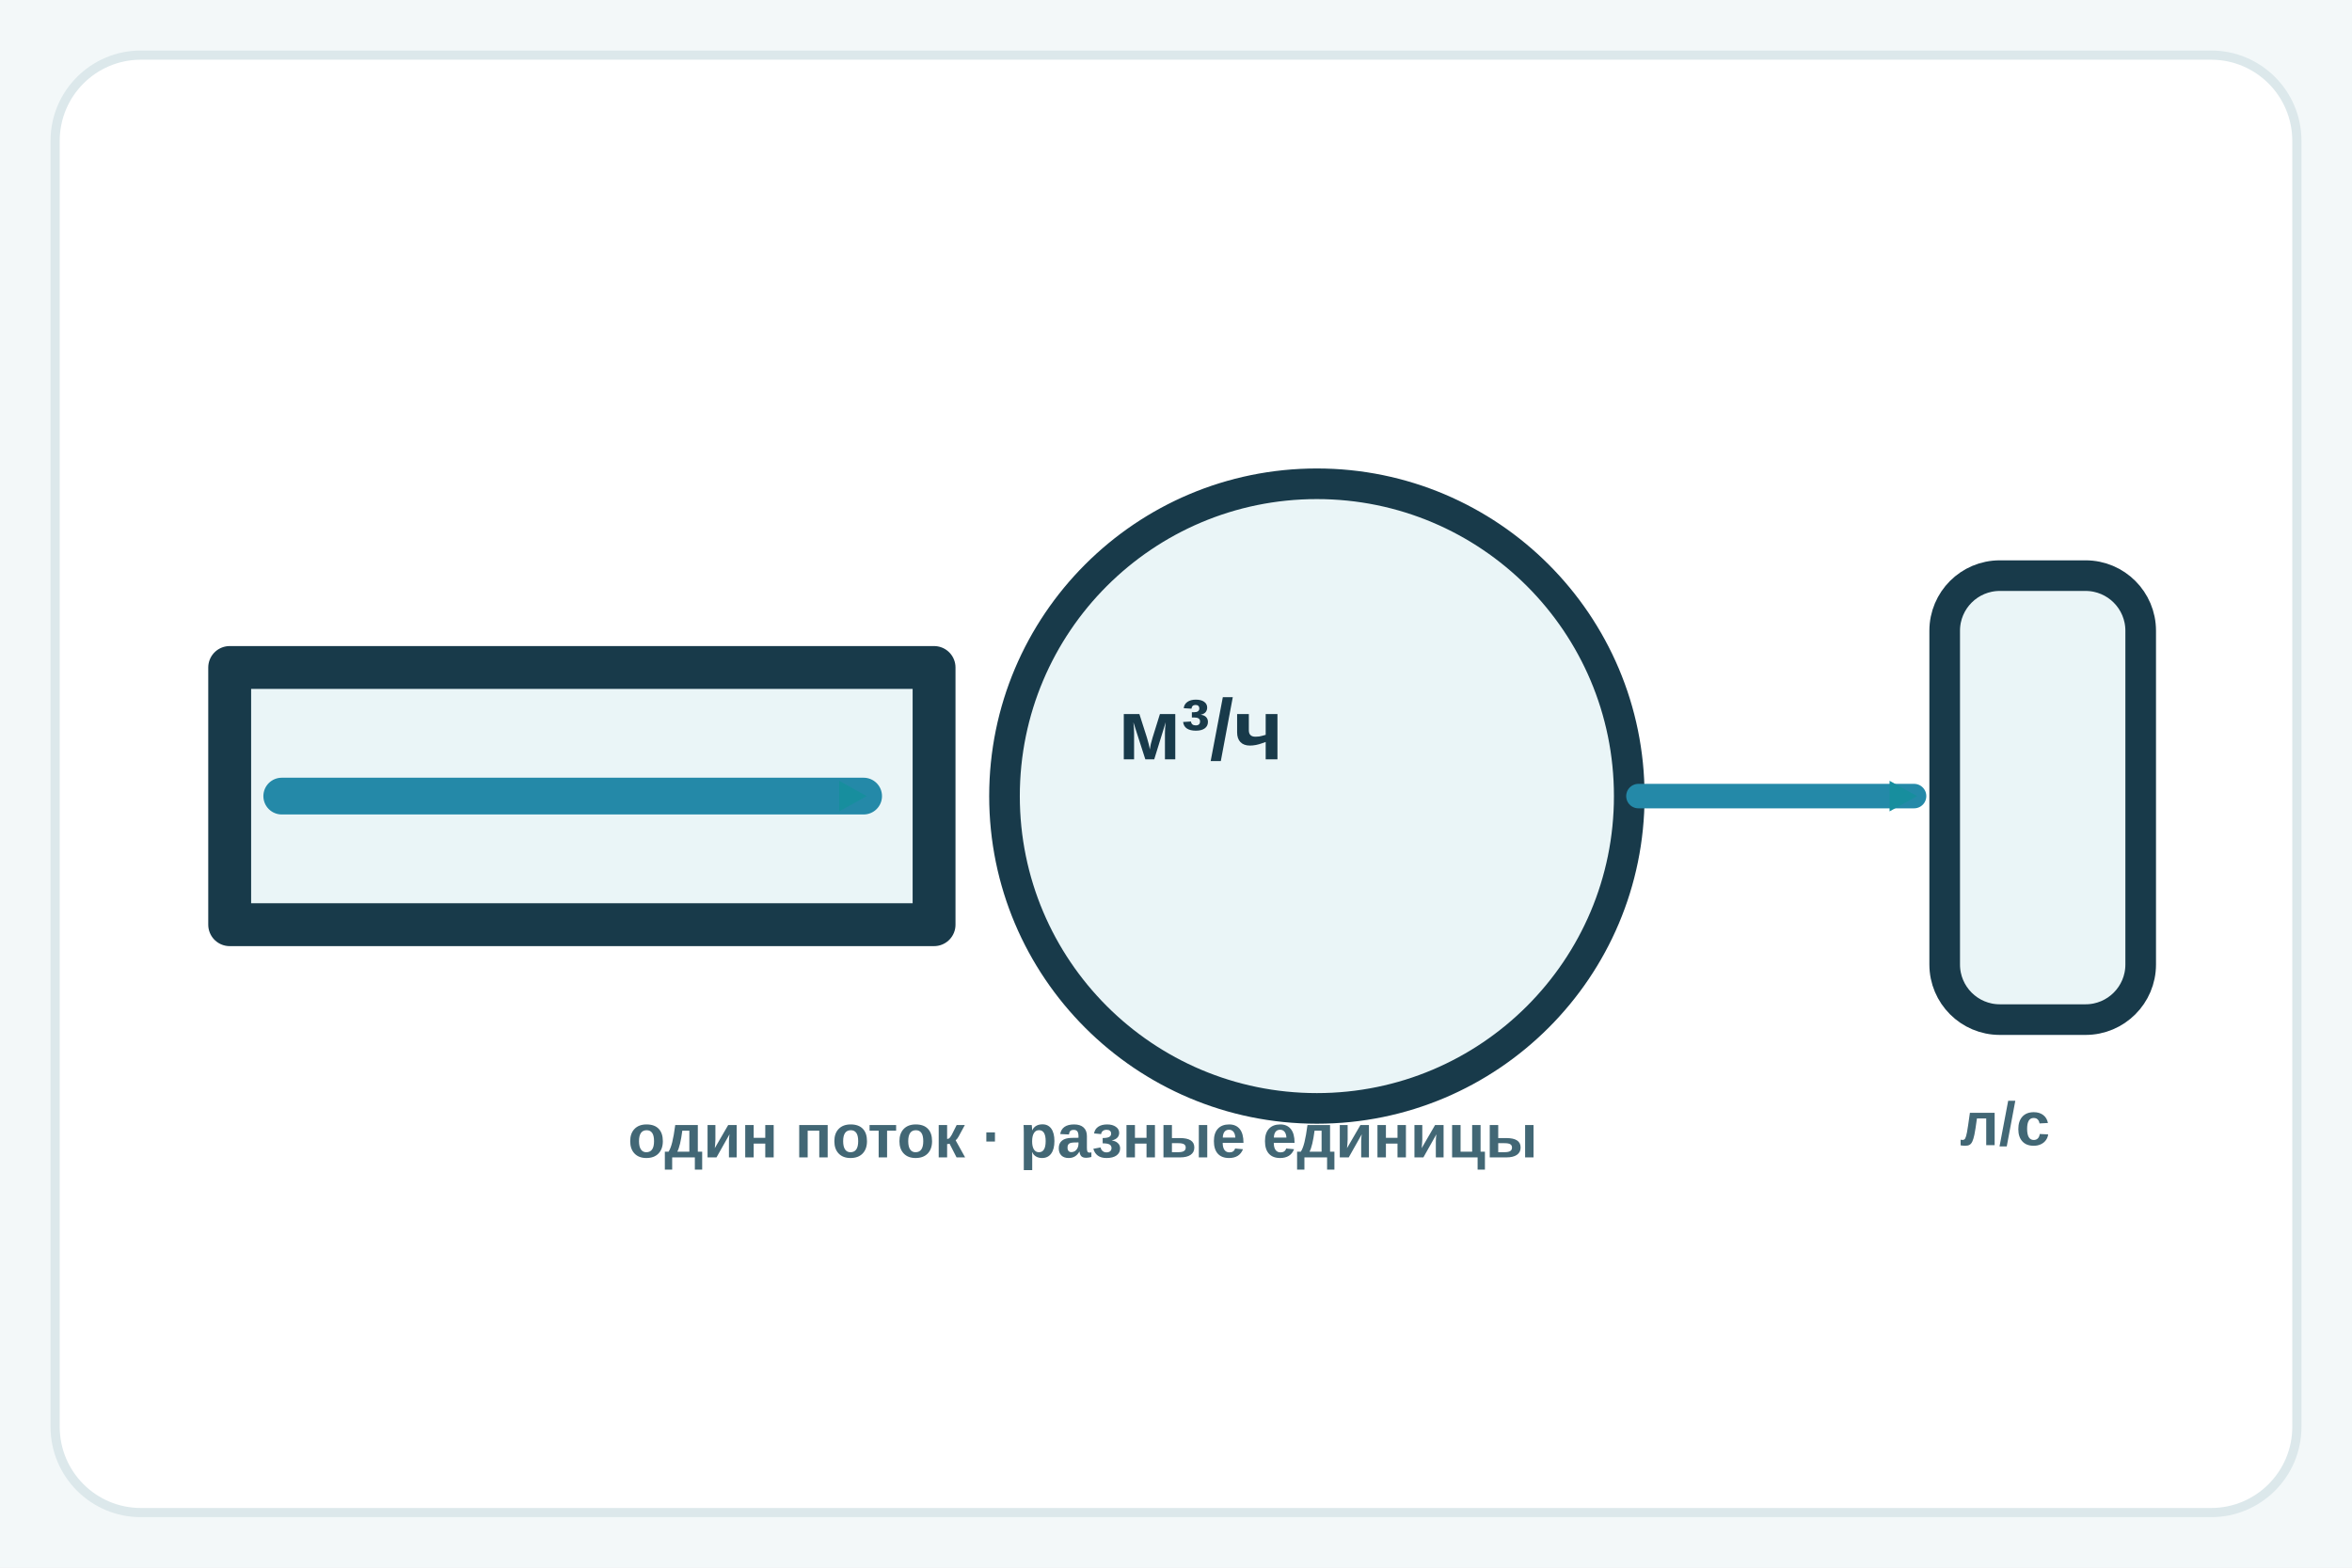
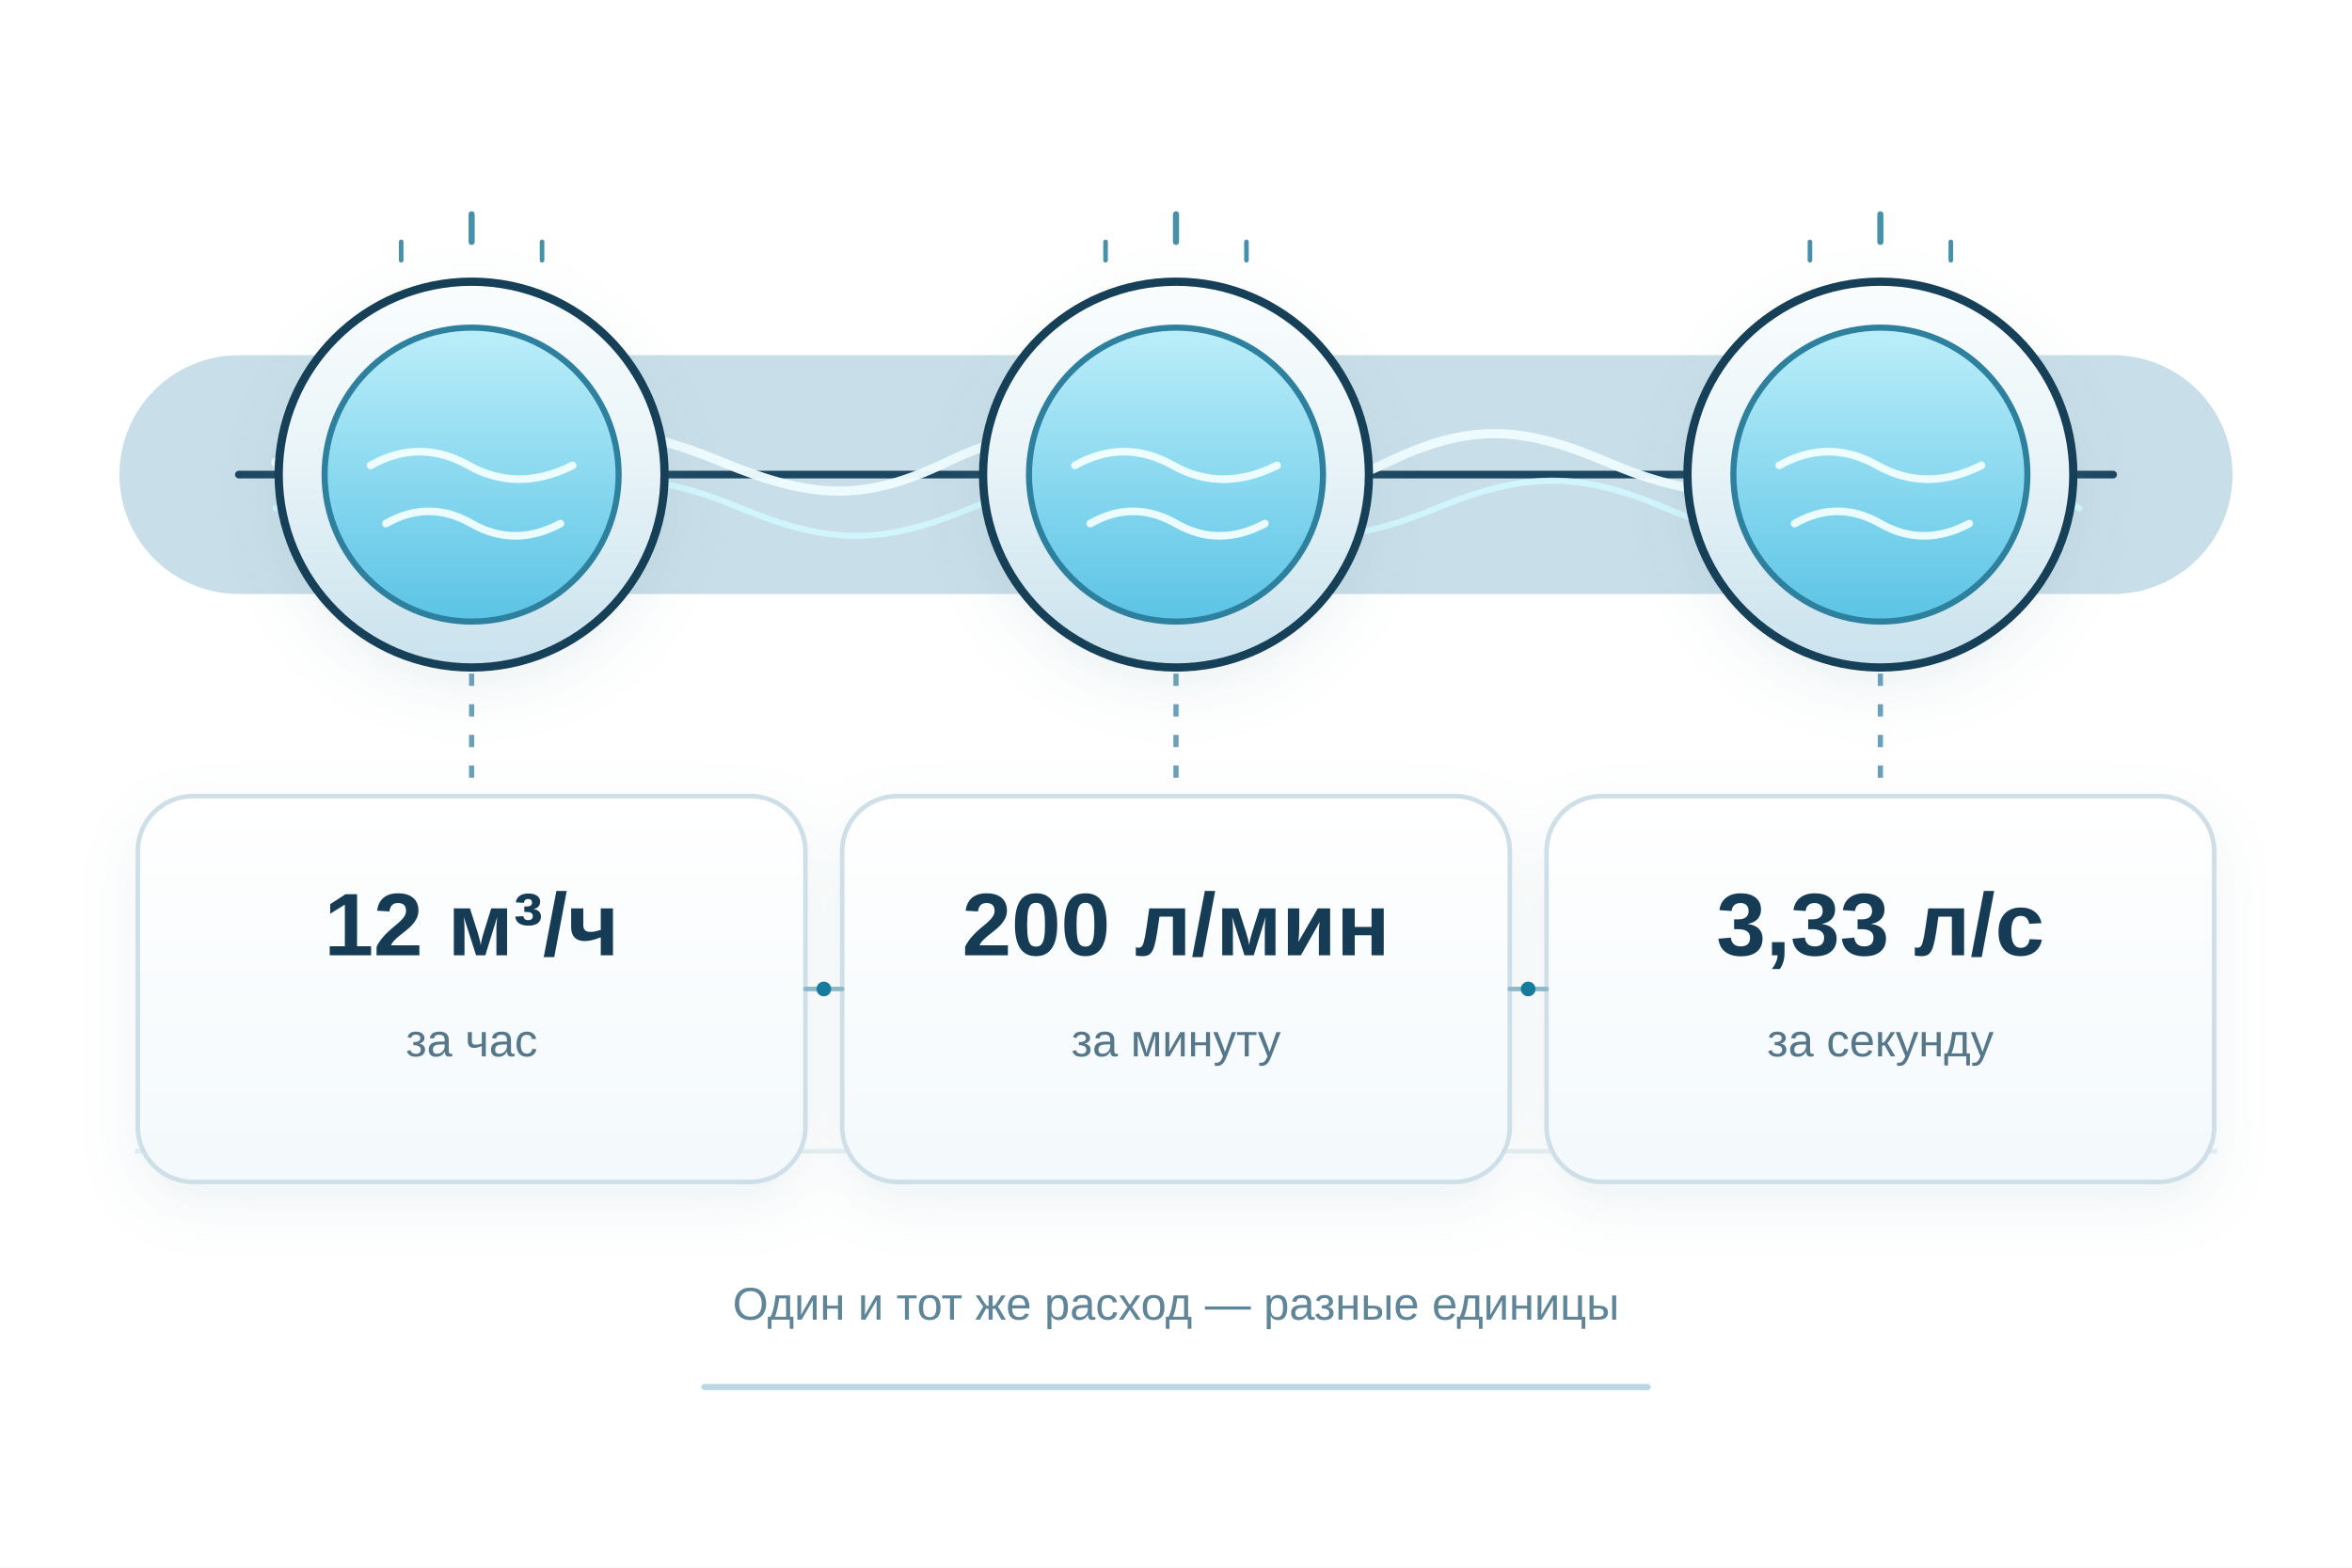
- <svg xmlns="http://www.w3.org/2000/svg" width="768" height="512" viewBox="0 0 768 512">
+ <svg xmlns="http://www.w3.org/2000/svg" width="768" height="512" viewBox="0 0 768 512" role="img" aria-labelledby="title desc">
  <defs>
-     <marker id="arrow" markerWidth="12" markerHeight="12" refX="9" refY="6" orient="auto" markerUnits="userSpaceOnUse">
-       <path d="M1 1l9 5-9 5z" fill="#178e9e" />
+     <linearGradient id="metal" x1="0" y1="0" x2="0" y2="1">
+       <stop stop-color="#fafdfe" />
+       <stop offset=".46" stop-color="#e9f4f8" />
+       <stop offset="1" stop-color="#c9e2ed" />
+     </linearGradient>
+     <linearGradient id="water" x1="0" y1="0" x2="0" y2="1">
+       <stop stop-color="#bceefa" />
+       <stop offset="1" stop-color="#5bc4e5" />
+     </linearGradient>
+     <linearGradient id="card" x1="0" y1="0" x2="0" y2="1">
+       <stop stop-color="#ffffff" />
+       <stop offset="1" stop-color="#f3f9fc" />
+     </linearGradient>
+     <filter id="shadow" x="-25%" y="-30%" width="150%" height="170%">
+       <feDropShadow dx="0" dy="7" stdDeviation="9" flood-color="#6d9bae" flood-opacity=".12" />
+     </filter>
+     <marker id="arrow" viewBox="0 0 10 10" refX="8" refY="5" markerWidth="6" markerHeight="6" orient="auto-start-reverse">
+       <path d="M1 1 L9 5 L1 9" fill="none" stroke="#2489aa" stroke-width="1.8" stroke-linecap="round" stroke-linejoin="round" />
    </marker>
  </defs>
-   <style>.pipe{fill:#eaf5f7;stroke:#183a4a;stroke-width:14;stroke-linejoin:round}.pipe.thin{stroke-width:10}.water{fill:none;stroke:#2489a8;stroke-width:12;stroke-linecap:round}.water.thin{stroke-width:8}.pool{fill:#cbeef0;stroke:#183a4a;stroke-width:12;stroke-linejoin:round}.soft-stroke{fill:#eaf5f7;stroke:#183a4a;stroke-width:10}.label{font:800 28px "Source Sans Pro",Arial,sans-serif;fill:#183a4a}.small{font:700 20px "Source Sans Pro",Arial,sans-serif;fill:#426775}</style>
-   <rect width="768" height="512" fill="#f3f8f9" />
-   <rect x="18" y="18" width="732" height="476" rx="28" fill="#fff" stroke="#dce8eb" stroke-width="3" />
-   <g>
-     <path class="pipe" d="M75 218h230v84H75z" />
-     <path class="water" d="M92 260h190" marker-end="url(#arrow)" />
-     <circle class="soft-stroke" cx="430" cy="260" r="102" />
-     <text x="365" y="248" class="label">м³/ч</text>
-     <path class="water thin" d="M535 260h90" marker-end="url(#arrow)" />
-     <rect class="soft-stroke" x="635" y="188" width="64" height="145" rx="18" />
-     <text x="640" y="374" class="small">л/с</text>
-     <text x="205" y="378" class="small">один поток · разные единицы</text>
+   <rect width="768" height="512" fill="#ffffff" />
+   <path d="M44 376H724" stroke="#e7f0f4" stroke-width="1.5" />
+   <g fill="none" stroke-linecap="round" stroke-linejoin="round">
+     <path d="M78 155 H690" stroke="#c8dee8" stroke-width="78" />
+     <path d="M78 155 H690" stroke="url(#metal)" stroke-width="73" />
+     <path d="M78 155 H690" stroke="#1d4660" stroke-width="2.5" />
+     <path d="M78 155 H690" stroke="url(#water)" stroke-width="48" />
+     <path d="M90 151 C118 139 136 164 163 151 S207 139 236 151 S282 164 309 151 S354 139 381 151 S426 164 453 151 S497 139 525 151 S573 164 601 151 S650 139 676 151" stroke="#effcff" stroke-width="3" opacity=".96" />
+     <path d="M90 166 C119 154 139 178 168 166 S213 154 242 166 S288 178 317 166 S361 154 391 166 S440 178 469 166 S516 154 544 166 S596 178 624 166 S656 154 679 166" stroke="#d2f8ff" stroke-width="2" opacity=".88" />
  </g>
+   <g filter="url(#shadow)">
+     <circle cx="154" cy="155" r="63" fill="url(#metal)" stroke="#183f58" stroke-width="2.7" />
+     <circle cx="384" cy="155" r="63" fill="url(#metal)" stroke="#183f58" stroke-width="2.7" />
+     <circle cx="614" cy="155" r="63" fill="url(#metal)" stroke="#183f58" stroke-width="2.7" />
+   </g>
+   <g fill="url(#water)" stroke="#2e819e" stroke-width="2">
+     <circle cx="154" cy="155" r="48" />
+     <circle cx="384" cy="155" r="48" />
+     <circle cx="614" cy="155" r="48" />
+   </g>
+   <g fill="none" stroke="#f4ffff" stroke-width="2.5" opacity=".93" stroke-linecap="round">
+     <path d="M121 152q16 -9 32 0t34 0 M126 171q14 -8 28 0t29 0" />
+     <path d="M351 152q16 -9 32 0t34 0 M356 171q14 -8 28 0t29 0" />
+     <path d="M581 152q16 -9 32 0t34 0 M586 171q14 -8 28 0t29 0" />
+   </g>
+   <g stroke="#267d9b" stroke-linecap="round" opacity=".85">
+     <path d="M154 79v-9 M384 79v-9 M614 79v-9" stroke-width="2" />
+     <path d="M131 85v-6 M177 85v-6 M361 85v-6 M407 85v-6 M591 85v-6 M637 85v-6" stroke-width="1.5" />
+   </g>
+   <g stroke="#6b9fba" stroke-width="1.7" stroke-dasharray="4 6">
+     <path d="M154 220V260" />
+     <path d="M384 220V260" />
+     <path d="M614 220V260" />
+   </g>
+   <g filter="url(#shadow)">
+     <rect x="45" y="260" width="218" height="126" rx="18" fill="url(#card)" stroke="#cfdfE7" stroke-width="1.5" />
+     <rect x="275" y="260" width="218" height="126" rx="18" fill="url(#card)" stroke="#cfdfE7" stroke-width="1.5" />
+     <rect x="505" y="260" width="218" height="126" rx="18" fill="url(#card)" stroke="#cfdfE7" stroke-width="1.5" />
+   </g>
+   <g font-family="Arial, 'DejaVu Sans', sans-serif" text-anchor="middle" fill="#163b55">
+     <text x="154" y="312" font-size="29" font-weight="700">12 м³/ч</text>
+     <text x="384" y="312" font-size="29" font-weight="700">200 л/мин</text>
+     <text x="614" y="312" font-size="29" font-weight="700">3,33 л/с</text>
+     <text x="154" y="345" font-size="15" fill="#557789">за час</text>
+     <text x="384" y="345" font-size="15" fill="#557789">за минуту</text>
+     <text x="614" y="345" font-size="15" fill="#557789">за секунду</text>
+   </g>
+   <g stroke="#2489aa" stroke-width="1.9" fill="none" stroke-linecap="round" marker-start="url(#arrow)" marker-end="url(#arrow)">
+     <path d="M267 324h-8" opacity="0" />
+     <path d="M267 323h-4" opacity="0" />
+   </g>
+   <g fill="none" stroke="#8eb9ca" stroke-width="1.5" stroke-linecap="round">
+     <path d="M263 323h12" />
+     <path d="M493 323h12" />
+   </g>
+   <g fill="#177b9c">
+     <circle cx="269" cy="323" r="2.4" />
+     <circle cx="499" cy="323" r="2.4" />
+   </g>
+   <g font-family="Arial, 'DejaVu Sans', sans-serif" text-anchor="middle" fill="#5e8598" font-size="15">
+     <text x="384" y="431">Один и тот же расход — разные единицы</text>
+   </g>
+   <path d="M230 453H538" stroke="#b9d8e5" stroke-width="2" stroke-linecap="round" />
</svg>
